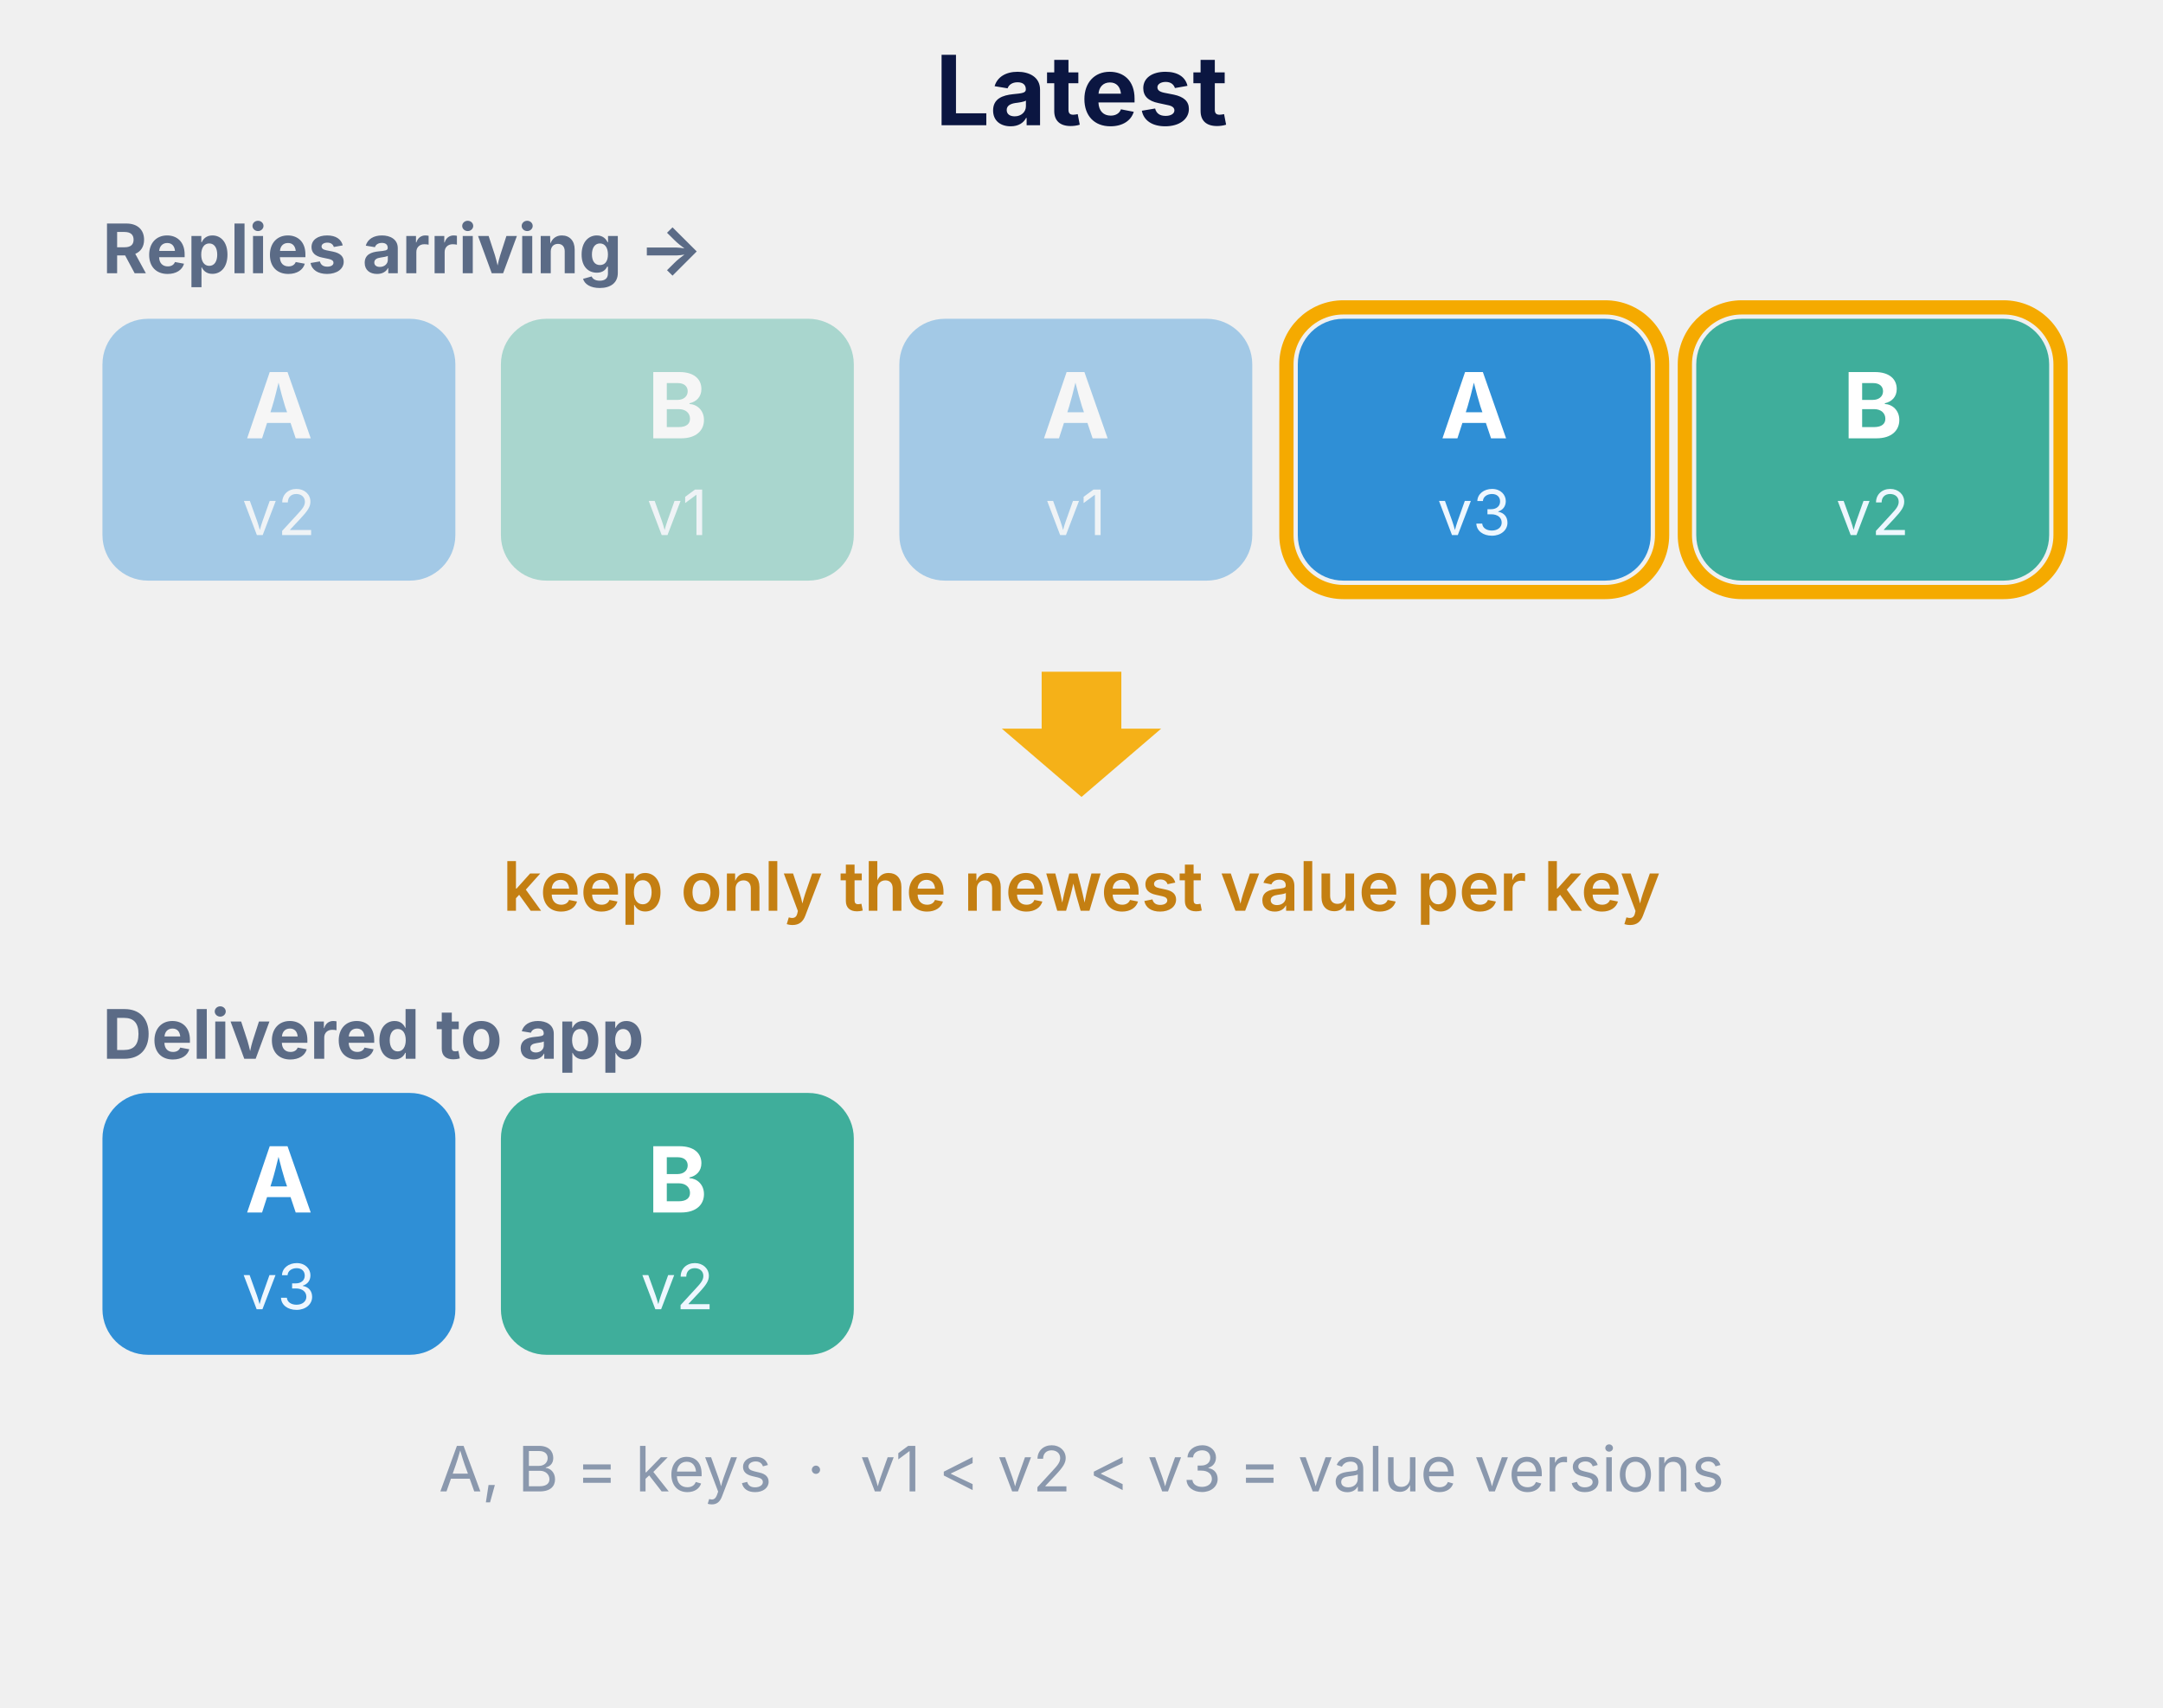
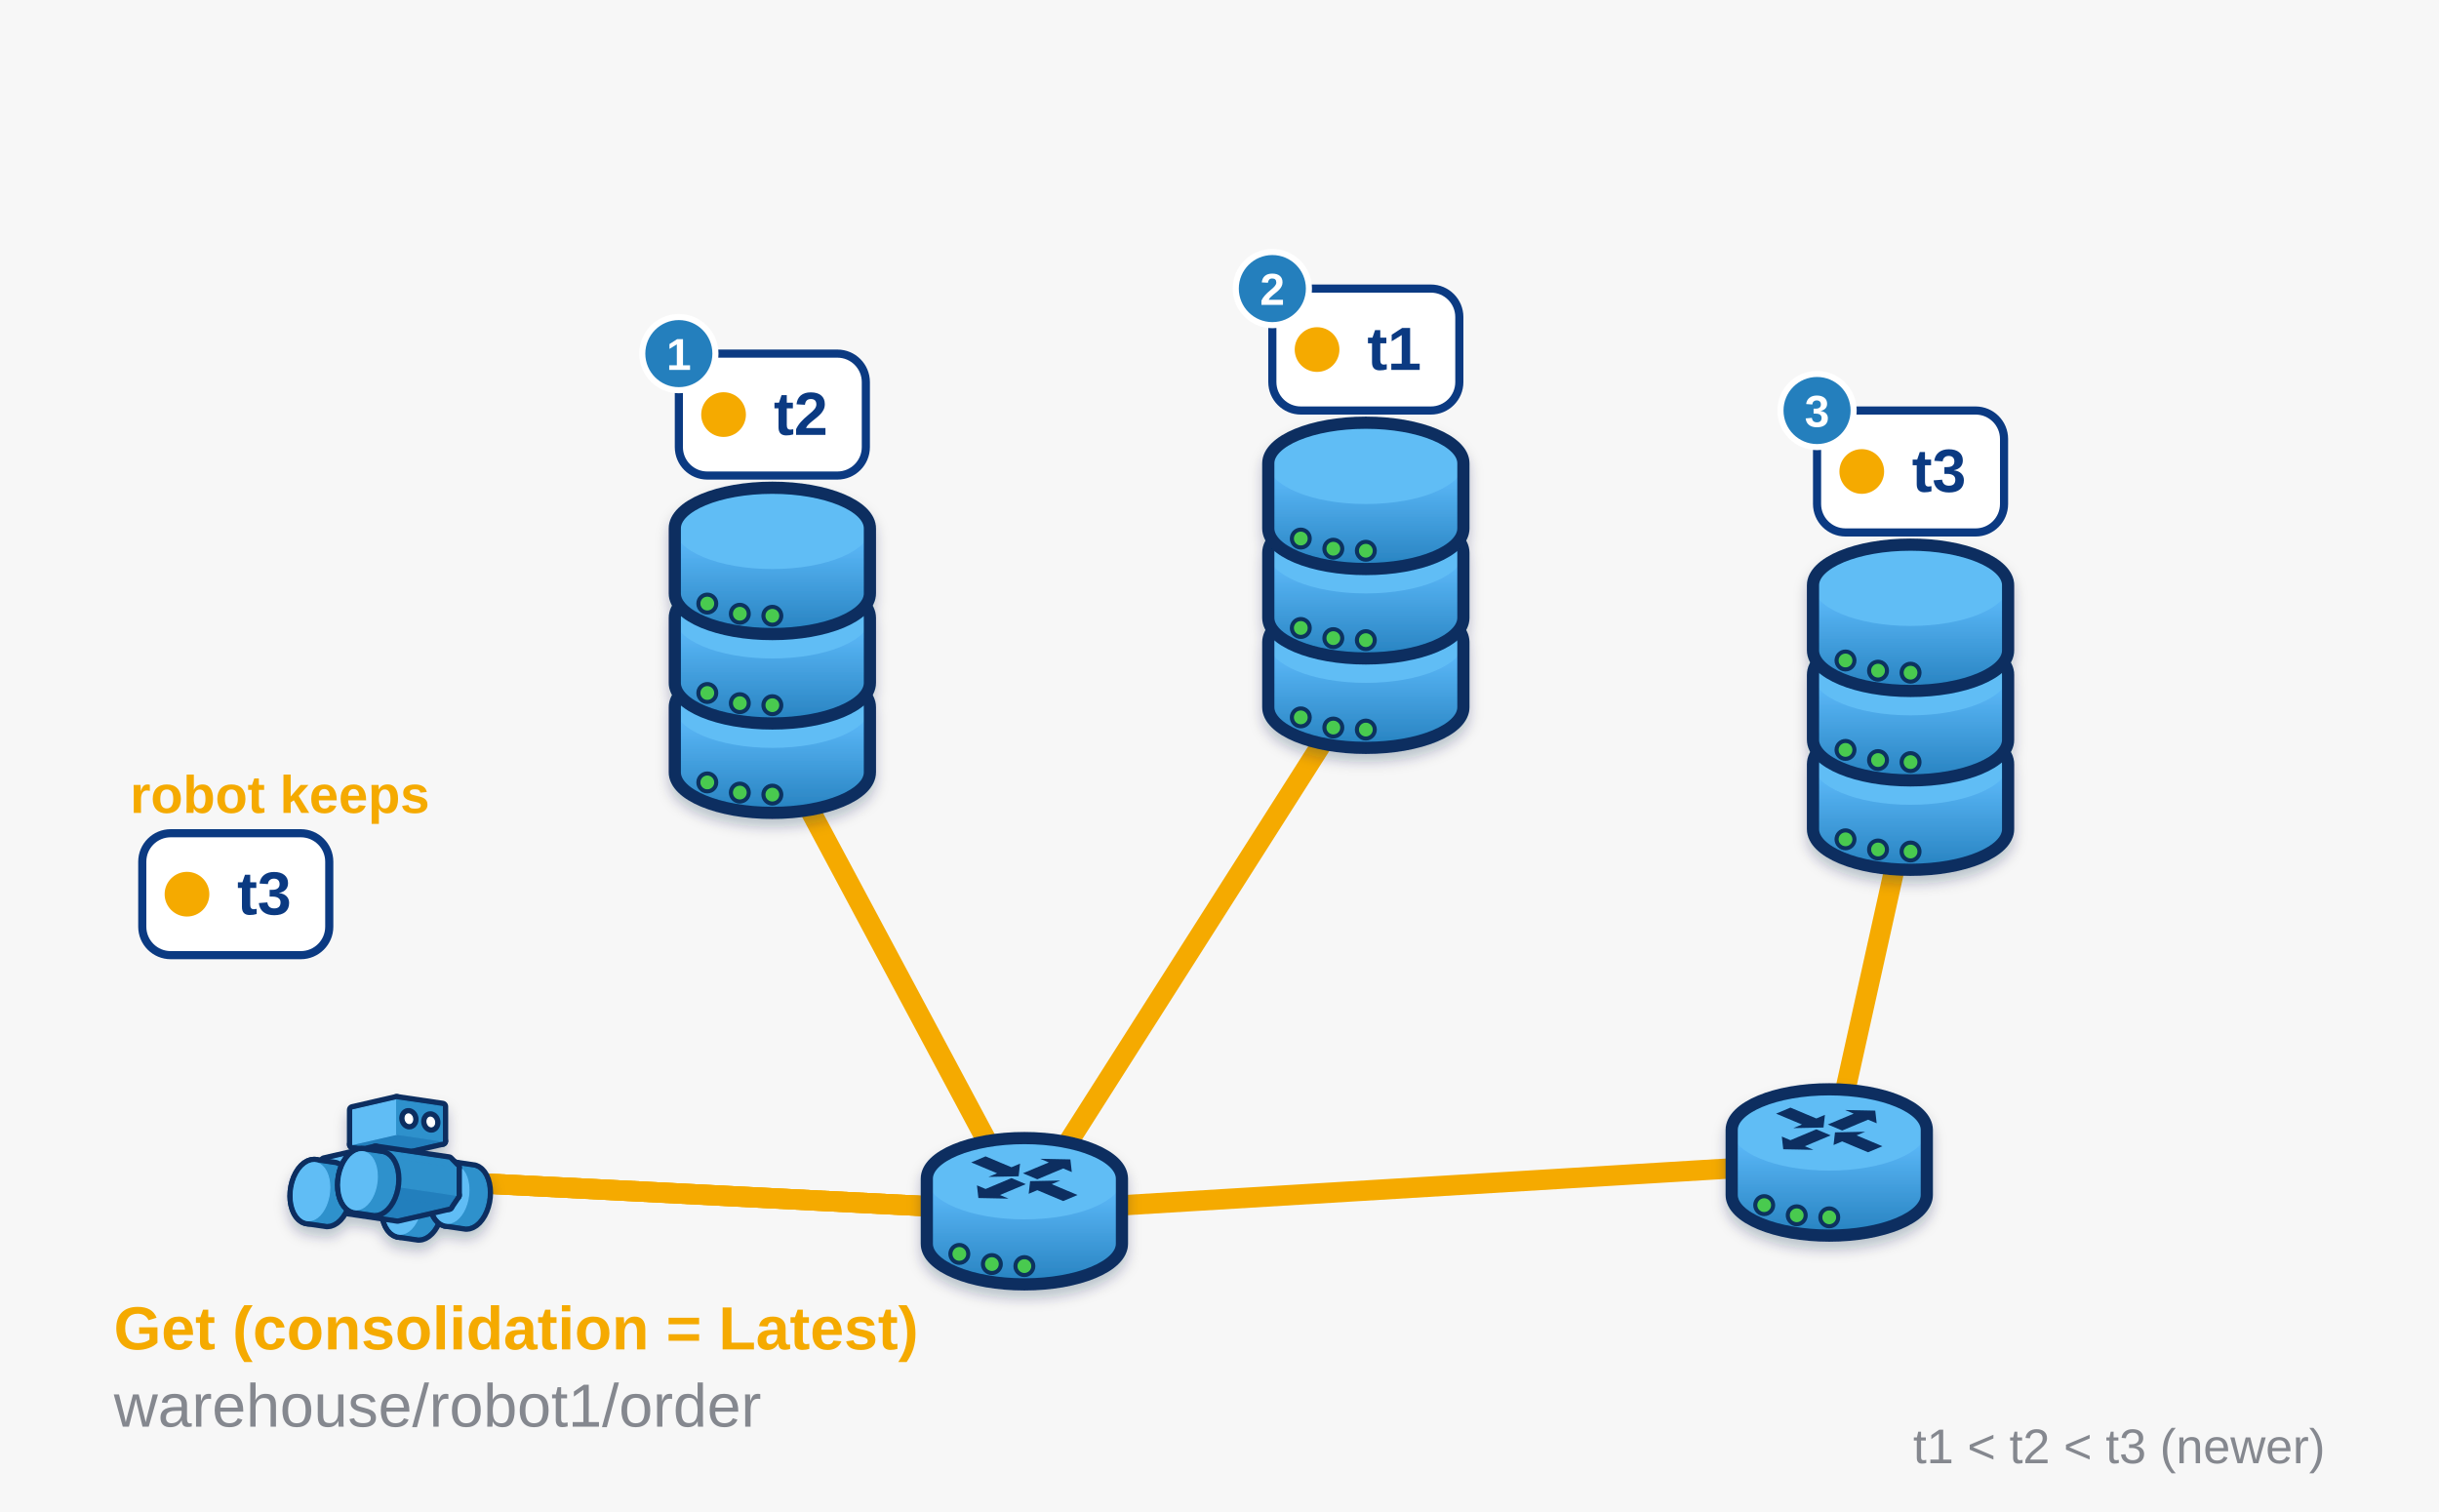
- <svg xmlns="http://www.w3.org/2000/svg" viewBox="0 0 380 300" role="img" aria-labelledby="cl-t cl-d">
+ <svg xmlns="http://www.w3.org/2000/svg" viewBox="0 0 600 372" role="img" aria-labelledby="title desc">
+   <defs>
+     <linearGradient id="node-fill" x1="0" x2="0" y1="0" y2="1">
+       <stop offset="0" stop-color="#62bfff" />
+       <stop offset="1" stop-color="#247fbd" />
+     </linearGradient>
+     <linearGradient id="storage-fill" x1="0" x2="0" y1="0" y2="1">
+       <stop offset="0" stop-color="#62bfff" />
+       <stop offset="1" stop-color="#247fbd" />
+     </linearGradient>
+     <linearGradient id="robot-fill" x1="0" x2="0" y1="0" y2="1">
+       <stop offset="0" stop-color="#5bbcff" />
+       <stop offset="1" stop-color="#1f78c9" />
+     </linearGradient>
+     <filter id="softShadow" x="-25%" y="-25%" width="150%" height="150%">
+       <feDropShadow dx="0" dy="2" stdDeviation="1.5" flood-color="#0b2547" flood-opacity=".25" />
+     </filter>
+     <g id="computer">
+       <path d="M-24,-8 v16 c0,6 11,11 24,11s24,-5 24,-11V-8" fill="url(#node-fill)" />
+       <ellipse cx="0" cy="-8" rx="24" ry="10" fill="#61bdf5" />
+       <path d="M -24,-8 A 24 10 0 0 1 24,-8 V 8 A 24 10 0 0 1 -24,8 Z" fill="none" stroke="#072f61" stroke-width="3" stroke-linejoin="round" />
+       <circle cx="-16" cy="10.5" r="2.2" fill="#49ca50" stroke="#07315f" stroke-width="1" />
+       <circle cx="-8" cy="13" r="2.2" fill="#49ca50" stroke="#07315f" stroke-width="1" />
+       <circle cx="0" cy="13.5" r="2.2" fill="#49ca50" stroke="#07315f" stroke-width="1" />
+     </g>
+     <g id="node">
+       <use href="#computer" />
+       <g transform="translate(0, -8) scale(1, 0.42)">
+         <polygon points="-16,-2.5 -7,-2.5 -7,-5.5 -2,0 -7,5.5 -7,2.5 -16,2.5" transform="rotate(45)" fill="#072f61" />
+         <polygon points="-16,-2.5 -7,-2.5 -7,-5.5 -2,0 -7,5.5 -7,2.5 -16,2.5" transform="rotate(225)" fill="#072f61" />
+         <polygon points="2,-2.5 11,-2.5 11,-5.5 16,0 11,5.5 11,2.5 2,2.5" transform="rotate(-45)" fill="#072f61" />
+         <polygon points="2,-2.5 11,-2.5 11,-5.5 16,0 11,5.5 11,2.5 2,2.5" transform="rotate(135)" fill="#072f61" />
+       </g>
+     </g>
+     <g id="robot" transform="translate(0, 1) scale(0.18) translate(-400, -300)">
+       <g id="wheel_bl">
+         <g stroke="#072f61" stroke-width="16" stroke-linejoin="round" fill="none">
+           <polygon points="392.63,336.34 392.94,330.12 393.85,323.91 395.35,317.87 397.40,312.13 399.95,306.86 402.93,302.16 406.27,298.17 409.89,294.98 413.71,292.66 417.62,291.27 421.53,290.86 446.51,294.54 450.33,295.10 453.95,296.63 457.29,299.08 460.27,302.40 462.82,306.51 464.87,311.30 466.37,316.65 467.28,322.44 467.59,328.52 467.28,334.74 466.37,340.95 464.87,346.99 462.82,352.73 460.27,358.00 457.29,362.70 453.95,366.69 450.33,369.88 446.51,372.20 442.60,373.59 438.70,374.00 413.71,370.32 409.89,369.76 406.27,368.23 402.93,365.78 399.95,362.46 397.40,358.35 395.35,353.56 393.85,348.21 392.94,342.42" />
+           <polygon points="442.60,324.84 442.30,318.76 441.38,312.97 439.88,307.61 437.83,302.82 435.29,298.72 432.30,295.40 428.96,292.95 425.34,291.42 421.53,290.86 417.62,291.27 413.71,292.66 409.89,294.98 406.27,298.17 402.93,302.16 399.95,306.86 397.40,312.13 395.35,317.87 393.85,323.91 392.94,330.12 392.63,336.34 392.94,342.42 393.85,348.21 395.35,353.56 397.40,358.35 399.95,362.46 402.93,365.78 406.27,368.23 409.89,369.76 413.71,370.32 417.62,369.90 421.53,368.52 425.34,366.20 428.96,363.01 432.30,359.01 435.29,354.32 437.83,349.04 439.88,343.31 441.38,337.27 442.30,331.06" />
+         </g>
+         <g stroke-linejoin="round">
+           <polygon points="392.63,336.34 392.94,330.12 393.85,323.91 395.35,317.87 397.40,312.13 399.95,306.86 402.93,302.16 406.27,298.17 409.89,294.98 413.71,292.66 417.62,291.27 421.53,290.86 446.51,294.54 450.33,295.10 453.95,296.63 457.29,299.08 460.27,302.40 462.82,306.51 464.87,311.30 466.37,316.65 467.28,322.44 467.59,328.52 467.28,334.74 466.37,340.95 464.87,346.99 462.82,352.73 460.27,358.00 457.29,362.70 453.95,366.69 450.33,369.88 446.51,372.20 442.60,373.59 438.70,374.00 413.71,370.32 409.89,369.76 406.27,368.23 402.93,365.78 399.95,362.46 397.40,358.35 395.35,353.56 393.85,348.21 392.94,342.42" fill="#2e91cc" stroke="#2e91cc" stroke-width="1.5" />
+           <polygon points="442.60,324.84 442.30,318.76 441.38,312.97 439.88,307.61 437.83,302.82 435.29,298.72 432.30,295.40 428.96,292.95 425.34,291.42 421.53,290.86 417.62,291.27 413.71,292.66 409.89,294.98 406.27,298.17 402.93,302.16 399.95,306.86 397.40,312.13 395.35,317.87 393.85,323.91 392.94,330.12 392.63,336.34 392.94,342.42 393.85,348.21 395.35,353.56 397.40,358.35 399.95,362.46 402.93,365.78 406.27,368.23 409.89,369.76 413.71,370.32 417.62,369.90 421.53,368.52 425.34,366.20 428.96,363.01 432.30,359.01 435.29,354.32 437.83,349.04 439.88,343.31 441.38,337.27 442.30,331.06" fill="#61bdf5" stroke="#61bdf5" stroke-width="1.5" />
+         </g>
+       </g>
+       <g id="wheel_fl">
+         <g stroke="#072f61" stroke-width="16" stroke-linejoin="round" fill="none">
+           <polygon points="457.60,321.38 457.90,315.16 458.82,308.95 460.32,302.91 462.37,297.18 464.92,291.90 467.90,287.20 471.24,283.21 474.86,280.02 478.68,277.70 482.58,276.31 486.49,275.90 511.48,279.58 515.29,280.14 518.92,281.67 522.26,284.12 525.24,287.44 527.79,291.55 529.84,296.34 531.34,301.69 532.25,307.48 532.56,313.56 532.25,319.78 531.34,325.99 529.84,332.03 527.79,337.77 525.24,343.04 522.26,347.74 518.92,351.73 515.29,354.93 511.48,357.24 507.57,358.63 503.66,359.04 478.68,355.36 474.86,354.80 471.24,353.27 467.90,350.82 464.92,347.50 462.37,343.39 460.32,338.60 458.82,333.25 457.90,327.46" />
+           <polygon points="507.57,309.88 507.26,303.80 506.35,298.01 504.85,292.65 502.80,287.87 500.25,283.76 497.27,280.44 493.93,277.99 490.31,276.46 486.49,275.90 482.58,276.31 478.68,277.70 474.86,280.02 471.24,283.21 467.90,287.20 464.92,291.90 462.37,297.18 460.32,302.91 458.82,308.95 457.90,315.16 457.60,321.38 457.90,327.46 458.82,333.25 460.32,338.60 462.37,343.39 464.92,347.50 467.90,350.82 471.24,353.27 474.86,354.80 478.68,355.36 482.58,354.95 486.49,353.56 490.31,351.24 493.93,348.05 497.27,344.05 500.25,339.36 502.80,334.08 504.85,328.35 506.35,322.31 507.26,316.10" />
+         </g>
+         <g stroke-linejoin="round">
+           <polygon points="457.60,321.38 457.90,315.16 458.82,308.95 460.32,302.91 462.37,297.18 464.92,291.90 467.90,287.20 471.24,283.21 474.86,280.02 478.68,277.70 482.58,276.31 486.49,275.90 511.48,279.58 515.29,280.14 518.92,281.67 522.26,284.12 525.24,287.44 527.79,291.55 529.84,296.34 531.34,301.69 532.25,307.48 532.56,313.56 532.25,319.78 531.34,325.99 529.84,332.03 527.79,337.77 525.24,343.04 522.26,347.74 518.92,351.73 515.29,354.93 511.48,357.24 507.57,358.63 503.66,359.04 478.68,355.36 474.86,354.80 471.24,353.27 467.90,350.82 464.92,347.50 462.37,343.39 460.32,338.60 458.82,333.25 457.90,327.46" fill="#2e91cc" stroke="#2e91cc" stroke-width="1.5" />
+           <polygon points="507.57,309.88 507.26,303.80 506.35,298.01 504.85,292.65 502.80,287.87 500.25,283.76 497.27,280.44 493.93,277.99 490.31,276.46 486.49,275.90 482.58,276.31 478.68,277.70 474.86,280.02 471.24,283.21 467.90,287.20 464.92,291.90 462.37,297.18 460.32,302.91 458.82,308.95 457.90,315.16 457.60,321.38 457.90,327.46 458.82,333.25 460.32,338.60 462.37,343.39 464.92,347.50 467.90,350.82 471.24,353.27 474.86,354.80 478.68,355.36 482.58,354.95 486.49,353.56 490.31,351.24 493.93,348.05 497.27,344.05 500.25,339.36 502.80,334.08 504.85,328.35 506.35,322.31 507.26,316.10" fill="#61bdf5" stroke="#61bdf5" stroke-width="1.5" />
+         </g>
+       </g>
+       <g id="head">
+         <g stroke="#072f61" stroke-width="16" stroke-linejoin="round" fill="none">
+           <polygon points="348.78,247.58 411.24,256.78 471.22,242.98 408.75,233.77" />
+           <polygon points="348.78,247.58 408.75,233.77 408.75,186.59 348.78,200.40" />
+           <polygon points="408.75,233.77 471.22,242.98 471.22,195.80 408.75,186.59" />
+         </g>
+         <g stroke-linejoin="round">
+           <polygon points="348.78,247.58 411.24,256.78 471.22,242.98 408.75,233.77" fill="#247fbd" stroke="#247fbd" stroke-width="1.5" />
+           <polygon points="348.78,247.58 408.75,233.77 408.75,186.59 348.78,200.40" fill="#61bdf5" stroke="#61bdf5" stroke-width="1.5" />
+           <polygon points="408.75,233.77 471.22,242.98 471.22,195.80 408.75,186.59" fill="#2e91cc" stroke="#2e91cc" stroke-width="1.5" />
+         </g>
+       </g>
+       <g id="eyes">
+         <g stroke="#072f61" stroke-width="16" stroke-linejoin="round" fill="none">
+           <polygon points="450.23,216.11 450.48,214.10 451.23,212.37 452.39,211.08 453.85,210.36 455.47,210.27 457.09,210.84 458.56,211.99 459.72,213.62 460.46,215.57 460.72,217.65 460.46,219.66 459.72,221.39 458.56,222.68 457.09,223.40 455.47,223.48 453.85,222.92 452.39,221.77 451.23,220.14 450.48,218.18" />
+           <polygon points="420.24,211.69 420.50,209.68 421.24,207.95 422.40,206.66 423.87,205.94 425.49,205.85 427.11,206.42 428.57,207.57 429.73,209.20 430.48,211.15 430.73,213.23 430.48,215.24 429.73,216.97 428.57,218.26 427.11,218.98 425.49,219.06 423.87,218.50 422.40,217.35 421.24,215.72 420.50,213.77" />
+         </g>
+         <g stroke-linejoin="round">
+           <polygon points="450.23,216.11 450.48,214.10 451.23,212.37 452.39,211.08 453.85,210.36 455.47,210.27 457.09,210.84 458.56,211.99 459.72,213.62 460.46,215.57 460.72,217.65 460.46,219.66 459.72,221.39 458.56,222.68 457.09,223.40 455.47,223.48 453.85,222.92 452.39,221.77 451.23,220.14 450.48,218.18" fill="white" stroke="white" stroke-width="1.5" />
+           <polygon points="420.24,211.69 420.50,209.68 421.24,207.95 422.40,206.66 423.87,205.94 425.49,205.85 427.11,206.42 428.57,207.57 429.73,209.20 430.48,211.15 430.73,213.23 430.48,215.24 429.73,216.97 428.57,218.26 427.11,218.98 425.49,219.06 423.87,218.50 422.40,217.35 421.24,215.72 420.50,213.77" fill="white" stroke="white" stroke-width="1.5" />
+         </g>
+       </g>
+       <g id="body">
+         <g stroke="#072f61" stroke-width="16" stroke-linejoin="round" fill="none">
+           <polygon points="310.04,333.29 410.00,348.02 479.96,331.91 380.01,317.18" />
+           <polygon points="390.00,264.56 489.96,279.29 479.96,269.01 380.01,254.28" />
+           <polygon points="380.01,317.18 479.96,331.91 489.96,317.03 390.00,302.30" />
+           <polygon points="390.00,302.30 489.96,317.03 489.96,279.29 390.00,264.56" />
+           <polygon points="310.04,333.29 380.01,317.18 390.00,302.30 390.00,264.56 380.01,254.28 310.04,270.39" />
+         </g>
+         <g stroke-linejoin="round">
+           <polygon points="310.04,333.29 410.00,348.02 479.96,331.91 380.01,317.18" fill="#247fbd" stroke="#247fbd" stroke-width="1.5" />
+           <polygon points="390.00,264.56 489.96,279.29 479.96,269.01 380.01,254.28" fill="#2e91cc" stroke="#2e91cc" stroke-width="1.5" />
+           <polygon points="380.01,317.18 479.96,331.91 489.96,317.03 390.00,302.30" fill="#247fbd" stroke="#247fbd" stroke-width="1.5" />
+           <polygon points="390.00,302.30 489.96,317.03 489.96,279.29 390.00,264.56" fill="#2e91cc" stroke="#2e91cc" stroke-width="1.5" />
+           <polygon points="310.04,333.29 380.01,317.18 390.00,302.30 390.00,264.56 380.01,254.28 310.04,270.39" fill="#61bdf5" stroke="#61bdf5" stroke-width="1.5" />
+         </g>
+       </g>
+       <g id="wheel_br">
+         <g stroke="#072f61" stroke-width="16" stroke-linejoin="round" fill="none">
+           <polygon points="267.44,317.89 267.75,311.67 268.66,305.46 270.16,299.42 272.21,293.69 274.76,288.41 277.74,283.72 281.08,279.72 284.71,276.53 288.52,274.21 292.43,272.83 296.34,272.41 321.32,276.09 325.14,276.65 328.76,278.18 332.10,280.63 335.08,283.95 337.63,288.06 339.68,292.85 341.18,298.20 342.10,303.99 342.40,310.07 342.10,316.29 341.18,322.50 339.68,328.55 337.63,334.28 335.08,339.55 332.10,344.25 328.76,348.24 325.14,351.44 321.32,353.75 317.42,355.14 313.51,355.55 288.52,351.87 284.71,351.31 281.08,349.78 277.74,347.33 274.76,344.01 272.21,339.90 270.16,335.12 268.66,329.76 267.75,323.97" />
+           <polygon points="317.42,306.39 317.11,300.31 316.19,294.52 314.69,289.17 312.64,284.38 310.10,280.27 307.11,276.95 303.77,274.50 300.15,272.97 296.34,272.41 292.43,272.83 288.52,274.21 284.71,276.53 281.08,279.72 277.74,283.72 274.76,288.41 272.21,293.69 270.16,299.42 268.66,305.46 267.75,311.67 267.44,317.89 267.75,323.97 268.66,329.76 270.16,335.12 272.21,339.90 274.76,344.01 277.74,347.33 281.08,349.78 284.71,351.31 288.52,351.87 292.43,351.46 296.34,350.07 300.15,347.75 303.77,344.56 307.11,340.57 310.10,335.87 312.64,330.60 314.69,324.86 316.19,318.82 317.11,312.61" />
+         </g>
+         <g stroke-linejoin="round">
+           <polygon points="267.44,317.89 267.75,311.67 268.66,305.46 270.16,299.42 272.21,293.69 274.76,288.41 277.74,283.72 281.08,279.72 284.71,276.53 288.52,274.21 292.43,272.83 296.34,272.41 321.32,276.09 325.14,276.65 328.76,278.18 332.10,280.63 335.08,283.95 337.63,288.06 339.68,292.85 341.18,298.20 342.10,303.99 342.40,310.07 342.10,316.29 341.18,322.50 339.68,328.55 337.63,334.28 335.08,339.55 332.10,344.25 328.76,348.24 325.14,351.44 321.32,353.75 317.42,355.14 313.51,355.55 288.52,351.87 284.71,351.31 281.08,349.78 277.74,347.33 274.76,344.01 272.21,339.90 270.16,335.12 268.66,329.76 267.75,323.97" fill="#2e91cc" stroke="#2e91cc" stroke-width="1.5" />
+           <polygon points="317.42,306.39 317.11,300.31 316.19,294.52 314.69,289.17 312.64,284.38 310.10,280.27 307.11,276.95 303.77,274.50 300.15,272.97 296.34,272.41 292.43,272.83 288.52,274.21 284.71,276.53 281.08,279.72 277.74,283.72 274.76,288.41 272.21,293.69 270.16,299.42 268.66,305.46 267.75,311.67 267.44,317.89 267.75,323.97 268.66,329.76 270.16,335.12 272.21,339.90 274.76,344.01 277.74,347.33 281.08,349.78 284.71,351.31 288.52,351.87 292.43,351.46 296.34,350.07 300.15,347.75 303.77,344.56 307.11,340.57 310.10,335.87 312.64,330.60 314.69,324.86 316.19,318.82 317.11,312.61" fill="#61bdf5" stroke="#61bdf5" stroke-width="1.5" />
+         </g>
+       </g>
+       <g id="wheel_fr">
+         <g stroke="#072f61" stroke-width="16" stroke-linejoin="round" fill="none">
+           <polygon points="332.41,302.94 332.72,296.71 333.63,290.50 335.13,284.46 337.18,278.73 339.73,273.45 342.71,268.76 346.05,264.76 349.67,261.57 353.49,259.25 357.40,257.87 361.30,257.45 386.29,261.13 390.11,261.69 393.73,263.22 397.07,265.68 400.05,269.00 402.60,273.10 404.65,277.89 406.15,283.24 407.06,289.03 407.37,295.11 407.06,301.33 406.15,307.54 404.65,313.59 402.60,319.32 400.05,324.60 397.07,329.29 393.73,333.28 390.11,336.48 386.29,338.80 382.38,340.18 378.47,340.60 353.49,336.91 349.67,336.35 346.05,334.82 342.71,332.37 339.73,329.05 337.18,324.95 335.13,320.16 333.63,314.80 332.72,309.01" />
+           <polygon points="382.38,291.43 382.08,285.35 381.16,279.56 379.66,274.21 377.61,269.42 375.06,265.31 372.08,261.99 368.74,259.54 365.12,258.01 361.30,257.45 357.40,257.87 353.49,259.25 349.67,261.57 346.05,264.76 342.71,268.76 339.73,273.45 337.18,278.73 335.13,284.46 333.63,290.50 332.72,296.71 332.41,302.94 332.72,309.01 333.63,314.80 335.13,320.16 337.18,324.95 339.73,329.05 342.71,332.37 346.05,334.82 349.67,336.35 353.49,336.91 357.40,336.50 361.30,335.11 365.12,332.79 368.74,329.60 372.08,325.61 375.06,320.91 377.61,315.64 379.66,309.90 381.16,303.86 382.08,297.65" />
+         </g>
+         <g stroke-linejoin="round">
+           <polygon points="332.41,302.94 332.72,296.71 333.63,290.50 335.13,284.46 337.18,278.73 339.73,273.45 342.71,268.76 346.05,264.76 349.67,261.57 353.49,259.25 357.40,257.87 361.30,257.45 386.29,261.13 390.11,261.69 393.73,263.22 397.07,265.68 400.05,269.00 402.60,273.10 404.65,277.89 406.15,283.24 407.06,289.03 407.37,295.11 407.06,301.33 406.15,307.54 404.65,313.59 402.60,319.32 400.05,324.60 397.07,329.29 393.73,333.28 390.11,336.48 386.29,338.80 382.38,340.18 378.47,340.60 353.49,336.91 349.67,336.35 346.05,334.82 342.71,332.37 339.73,329.05 337.18,324.95 335.13,320.16 333.63,314.80 332.72,309.01" fill="#2e91cc" stroke="#2e91cc" stroke-width="1.5" />
+           <polygon points="382.38,291.43 382.08,285.35 381.16,279.56 379.66,274.21 377.61,269.42 375.06,265.31 372.08,261.99 368.74,259.54 365.12,258.01 361.30,257.45 357.40,257.87 353.49,259.25 349.67,261.57 346.05,264.76 342.71,268.76 339.73,273.45 337.18,278.73 335.13,284.46 333.63,290.50 332.72,296.71 332.41,302.94 332.72,309.01 333.63,314.80 335.13,320.16 337.18,324.95 339.73,329.05 342.71,332.37 346.05,334.82 349.67,336.35 353.49,336.91 357.40,336.50 361.30,335.11 365.12,332.79 368.74,329.60 372.08,325.61 375.06,320.91 377.61,315.64 379.66,309.90 381.16,303.86 382.08,297.65" fill="#61bdf5" stroke="#61bdf5" stroke-width="1.5" />
+         </g>
+       </g>
+     </g>
+     <g id="storage">
+       <use href="#computer" y="0" />
+       <use href="#computer" y="-22" />
+       <use href="#computer" y="-44" />
+     </g>
+   </defs>
  <style>
-     .h{font:700 17px Inter,Arial,sans-serif;fill:#0b1641}
-     .lab{font:700 12px Inter,Arial,sans-serif;fill:#5b6b86}
-     .op{font:600 12px Inter,Arial,sans-serif;fill:#c47f12}
-     .leg{font:11px Inter,Arial,sans-serif;fill:#8a98ad}
-     .k{font:700 16px Inter,Arial,sans-serif;fill:#fff}
-     .v{font:11px Inter,Arial,sans-serif;fill:#eef7ff}
-     .keep{fill:none;stroke:#f5aa00;stroke-width:2.5}
+     .bg { fill: #f7f7f7; }
+     .link { fill: none; stroke: #c7c7c7; stroke-width: 2; stroke-linecap: round; stroke-linejoin: round; }
+     .flow { fill: none; stroke: #f5aa00; stroke-width: 5; stroke-linecap: round; stroke-linejoin: round; }
+     .endpoint { filter: url(#softShadow); }
+     .getLabel, .storageLabel { fill: #f5aa00; font: 700 15px Arial, sans-serif; }
+     .key { fill: #85888f; font: 15px Arial, sans-serif; }
+     .flag { fill: #85888f; font: 13px Arial, sans-serif; }
+     .flag-true { fill: #3a9b4e; font-weight: 700; }
+     .flag-false { fill: #c0392b; font-weight: 700; }
+     .samp { fill: #0b3a82; font: 700 15px Arial, sans-serif; }
+     .order { fill: #fff; font: 700 11px Arial, sans-serif; }
+     .trayLabel { fill: #f5aa00; font: 700 13px Arial, sans-serif; }
+     .legend { fill: #85888f; font: 12px Arial, sans-serif; }
+     .count { fill: #c47f12; font: 700 14px Arial, sans-serif; }
  </style>
-   <text class="h" x="190" y="22" text-anchor="middle">Latest</text>
-   <text class="lab" x="18" y="48">Replies arriving →</text>
-   <g opacity=".4">
-     <rect x="18" y="56" width="62" height="46" rx="8" fill="#2f8fd6" />
-     <text class="k" x="49" y="77" text-anchor="middle">A</text>
-     <text class="v" x="49" y="94" text-anchor="middle">v2</text>
+   <rect class="bg" width="600" height="372" />
+   <g id="base-links">
+     <path class="link" d="M96 290 L252 298 M252 298 L450 286 M252 298 L190 182 M252 298 L336 166 M450 286 L470 196" />
  </g>
-   <g opacity=".4">
-     <rect x="88" y="56" width="62" height="46" rx="8" fill="#3fae9b" />
-     <text class="k" x="119" y="77" text-anchor="middle">B</text>
-     <text class="v" x="119" y="94" text-anchor="middle">v1</text>
+   <path class="flow" d="M96 290 L252 298 L190 182" />
+   <path class="flow" d="M96 290 L252 298 L336 166" />
+   <path class="flow" d="M96 290 L252 298 L450 286 L470 196" />
+   <g id="routers" class="endpoint">
+     <use href="#node" x="252" y="298" />
+     <use href="#node" x="450" y="286" />
  </g>
-   <g opacity=".4">
-     <rect x="158" y="56" width="62" height="46" rx="8" fill="#2f8fd6" />
-     <text class="k" x="189" y="77" text-anchor="middle">A</text>
-     <text class="v" x="189" y="94" text-anchor="middle">v1</text>
+   <g id="endpoints" class="endpoint">
+     <use href="#robot" x="96" y="290" />
+     <use href="#storage" x="190" y="182" />
+     <use href="#storage" x="336" y="166" />
+     <use href="#storage" x="470" y="196" />
  </g>
-   <g>
-     <rect x="228" y="56" width="62" height="46" rx="8" fill="#2f8fd6" />
-     <text class="k" x="259" y="77" text-anchor="middle">A</text>
-     <text class="v" x="259" y="94" text-anchor="middle">v3</text>
+   <g id="labels">
+     <text class="getLabel" x="28" y="332">Get (consolidation = Latest)</text>
+     <text class="key" x="28" y="351">warehouse/robot1/order</text>
+     <g transform="translate(190 102)">
+       <rect x="-23" y="-15" width="46" height="30" rx="7" fill="#ffffff" stroke="#0b3a82" stroke-width="2" />
+       <circle cx="-12" cy="0" r="5.5" fill="#f5aa00" />
+       <text x="7" y="5" text-anchor="middle" class="samp">t2</text>
+       <circle cx="-23" cy="-15" r="9" fill="#247fbd" stroke="#fff" stroke-width="1.5" />
+       <text x="-23" y="-11" text-anchor="middle" class="order">1</text>
+     </g>
+     <g transform="translate(336 86)">
+       <rect x="-23" y="-15" width="46" height="30" rx="7" fill="#ffffff" stroke="#0b3a82" stroke-width="2" />
+       <circle cx="-12" cy="0" r="5.5" fill="#f5aa00" />
+       <text x="7" y="5" text-anchor="middle" class="samp">t1</text>
+       <circle cx="-23" cy="-15" r="9" fill="#247fbd" stroke="#fff" stroke-width="1.5" />
+       <text x="-23" y="-11" text-anchor="middle" class="order">2</text>
+     </g>
+     <g transform="translate(470 116)">
+       <rect x="-23" y="-15" width="46" height="30" rx="7" fill="#ffffff" stroke="#0b3a82" stroke-width="2" />
+       <circle cx="-12" cy="0" r="5.5" fill="#f5aa00" />
+       <text x="7" y="5" text-anchor="middle" class="samp">t3</text>
+       <circle cx="-23" cy="-15" r="9" fill="#247fbd" stroke="#fff" stroke-width="1.5" />
+       <text x="-23" y="-11" text-anchor="middle" class="order">3</text>
+     </g>
+     <text class="trayLabel" x="32" y="200">robot keeps</text>
+     <g transform="translate(58 220)">
+       <rect x="-23" y="-15" width="46" height="30" rx="7" fill="#ffffff" stroke="#0b3a82" stroke-width="2" />
+       <circle cx="-12" cy="0" r="5.5" fill="#f5aa00" />
+       <text x="7" y="5" text-anchor="middle" class="samp">t3</text>
+     </g>
+     <text class="legend" text-anchor="end" x="572" y="360">t1 &lt; t2 &lt; t3  (newer)</text>
  </g>
-   <rect class="keep" x="226" y="54" width="66" height="50" rx="10" />
-   <g>
-     <rect x="298" y="56" width="62" height="46" rx="8" fill="#3fae9b" />
-     <text class="k" x="329" y="77" text-anchor="middle">B</text>
-     <text class="v" x="329" y="94" text-anchor="middle">v2</text>
-   </g>
-   <rect class="keep" x="296" y="54" width="66" height="50" rx="10" />
-   <path d="M183 118 L183 128 L176 128 L190 140 L204 128 L197 128 L197 118 Z" fill="#f5aa00" opacity=".9" />
-   <text class="op" x="190" y="160" text-anchor="middle">keep only the newest value per key</text>
-   <text class="lab" x="18" y="186">Delivered to app</text>
-   <g>
-     <rect x="18" y="192" width="62" height="46" rx="8" fill="#2f8fd6" />
-     <text class="k" x="49" y="213" text-anchor="middle">A</text>
-     <text class="v" x="49" y="230" text-anchor="middle">v3</text>
-   </g>
-   <g>
-     <rect x="88" y="192" width="62" height="46" rx="8" fill="#3fae9b" />
-     <text class="k" x="119" y="213" text-anchor="middle">B</text>
-     <text class="v" x="119" y="230" text-anchor="middle">v2</text>
-   </g>
-   <text class="leg" x="190" y="262" text-anchor="middle">A, B = keys  ·  v1 &lt; v2 &lt; v3 = value versions</text>
</svg>
